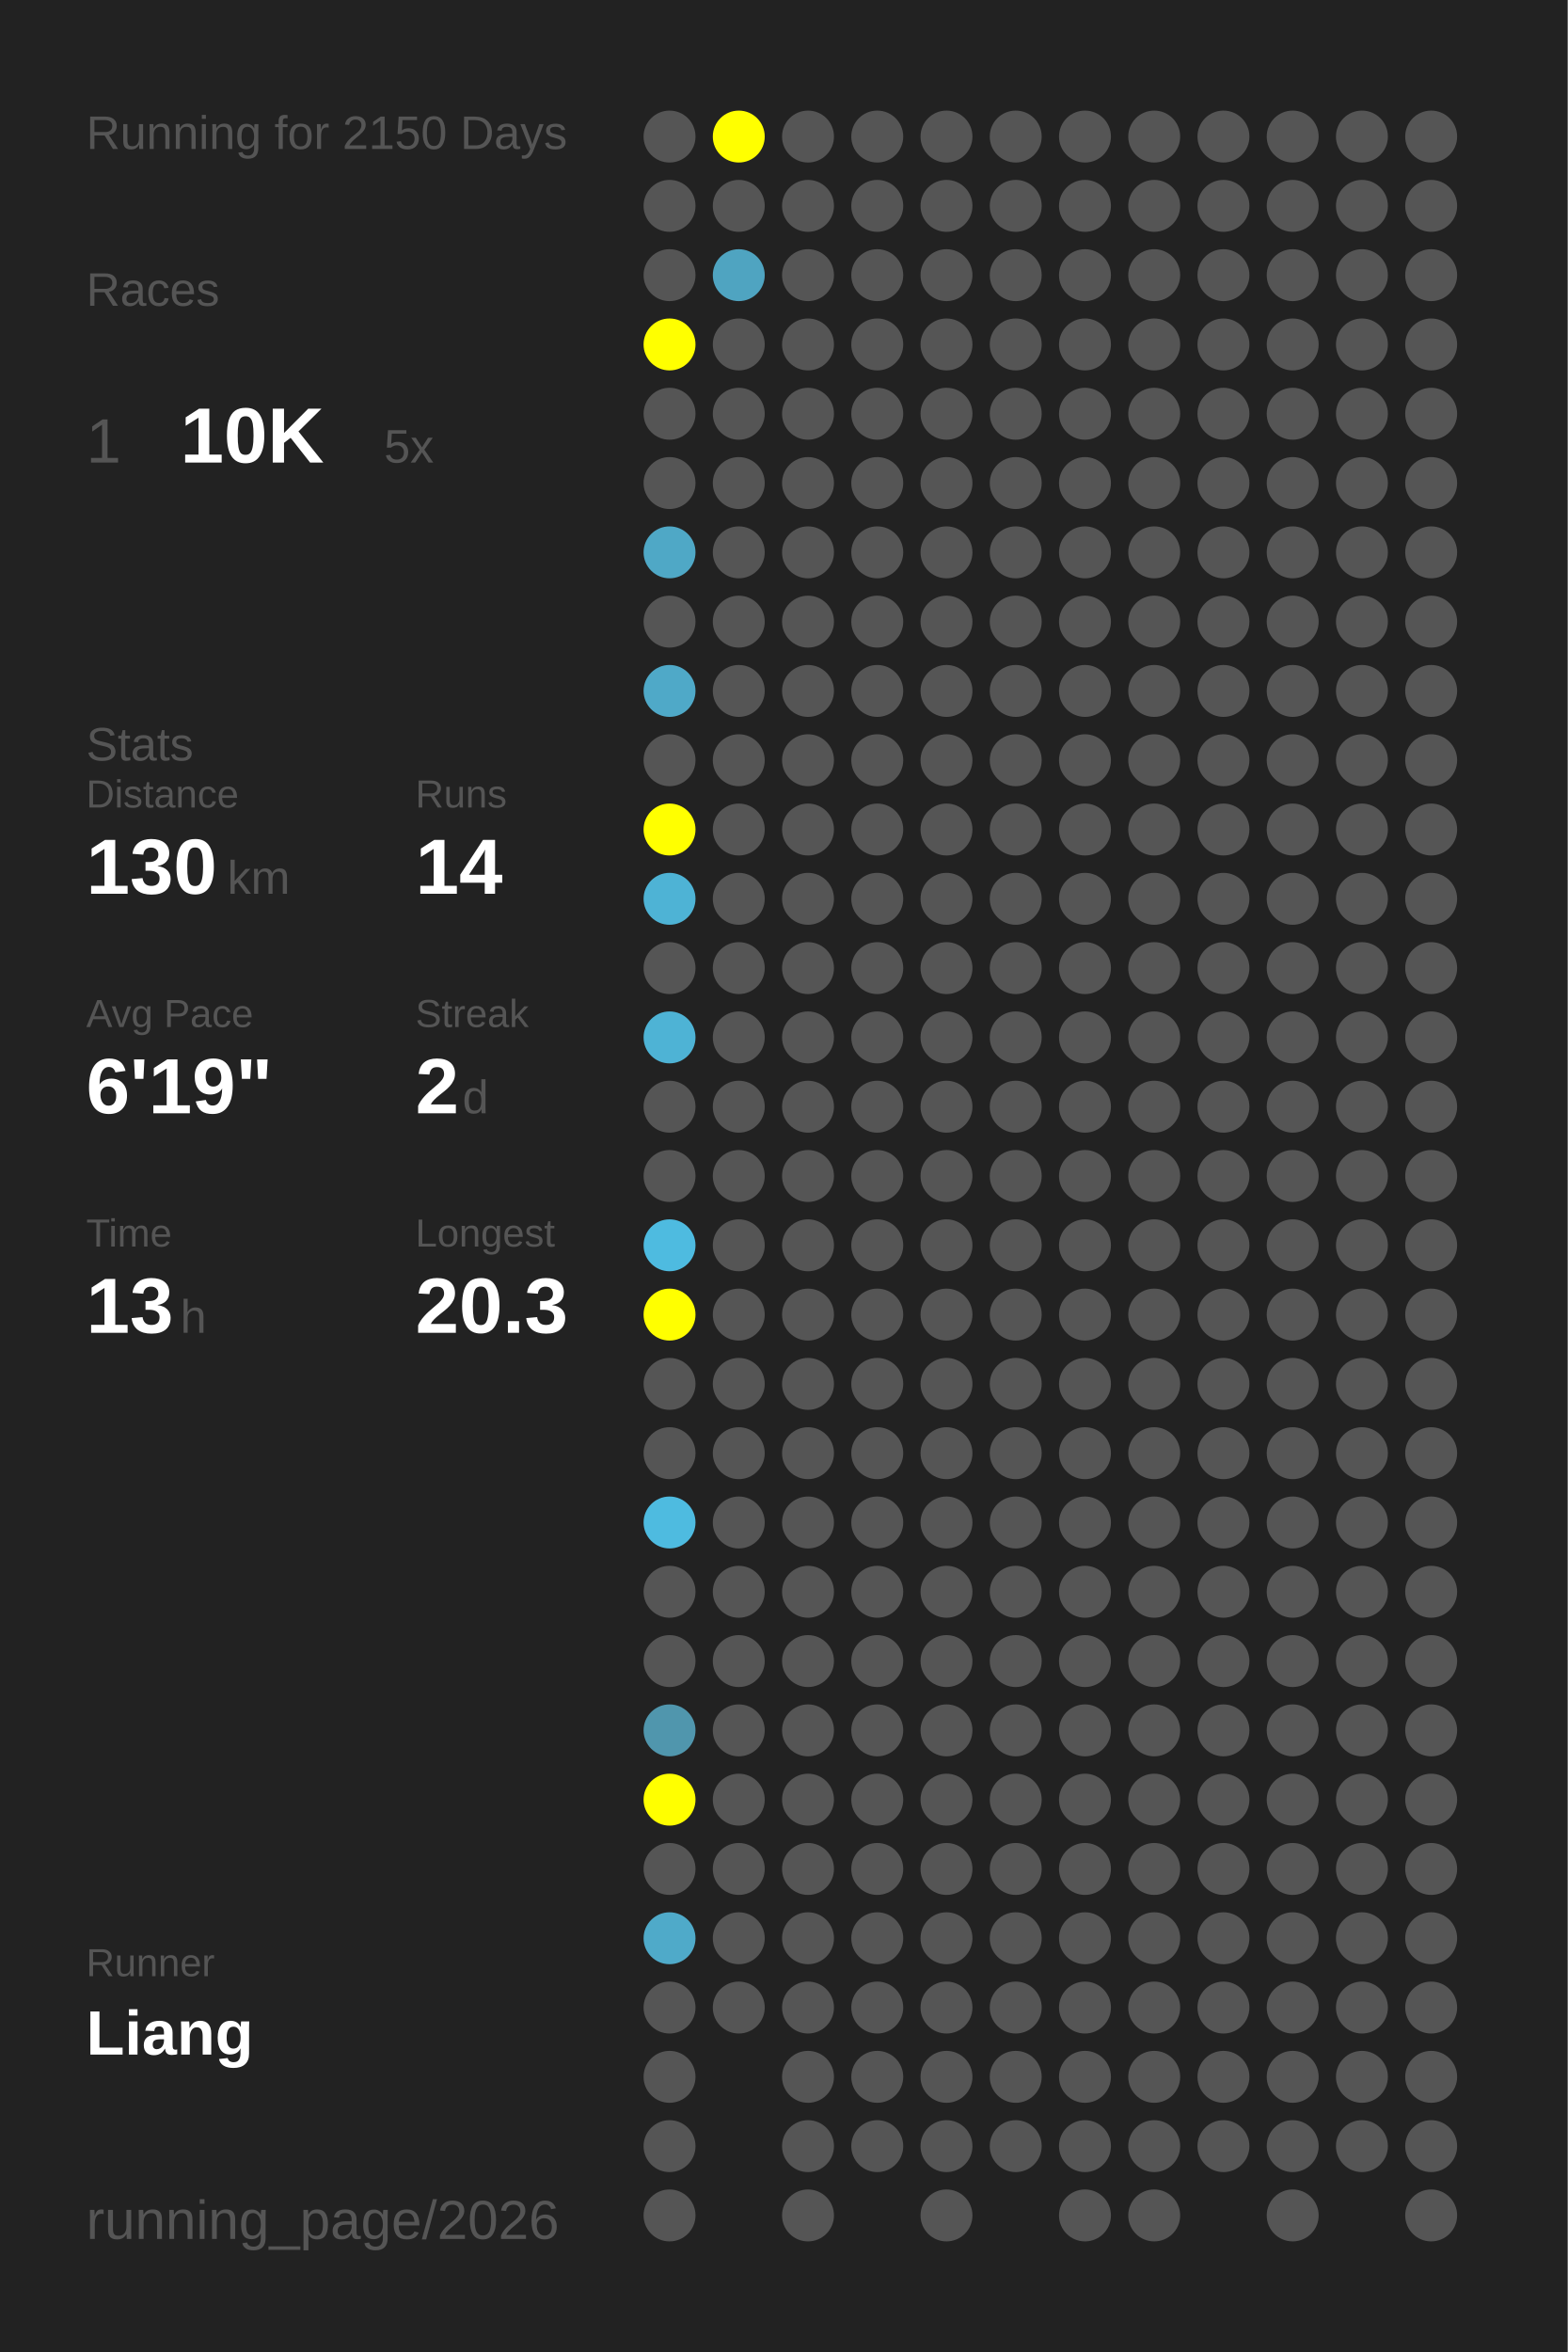
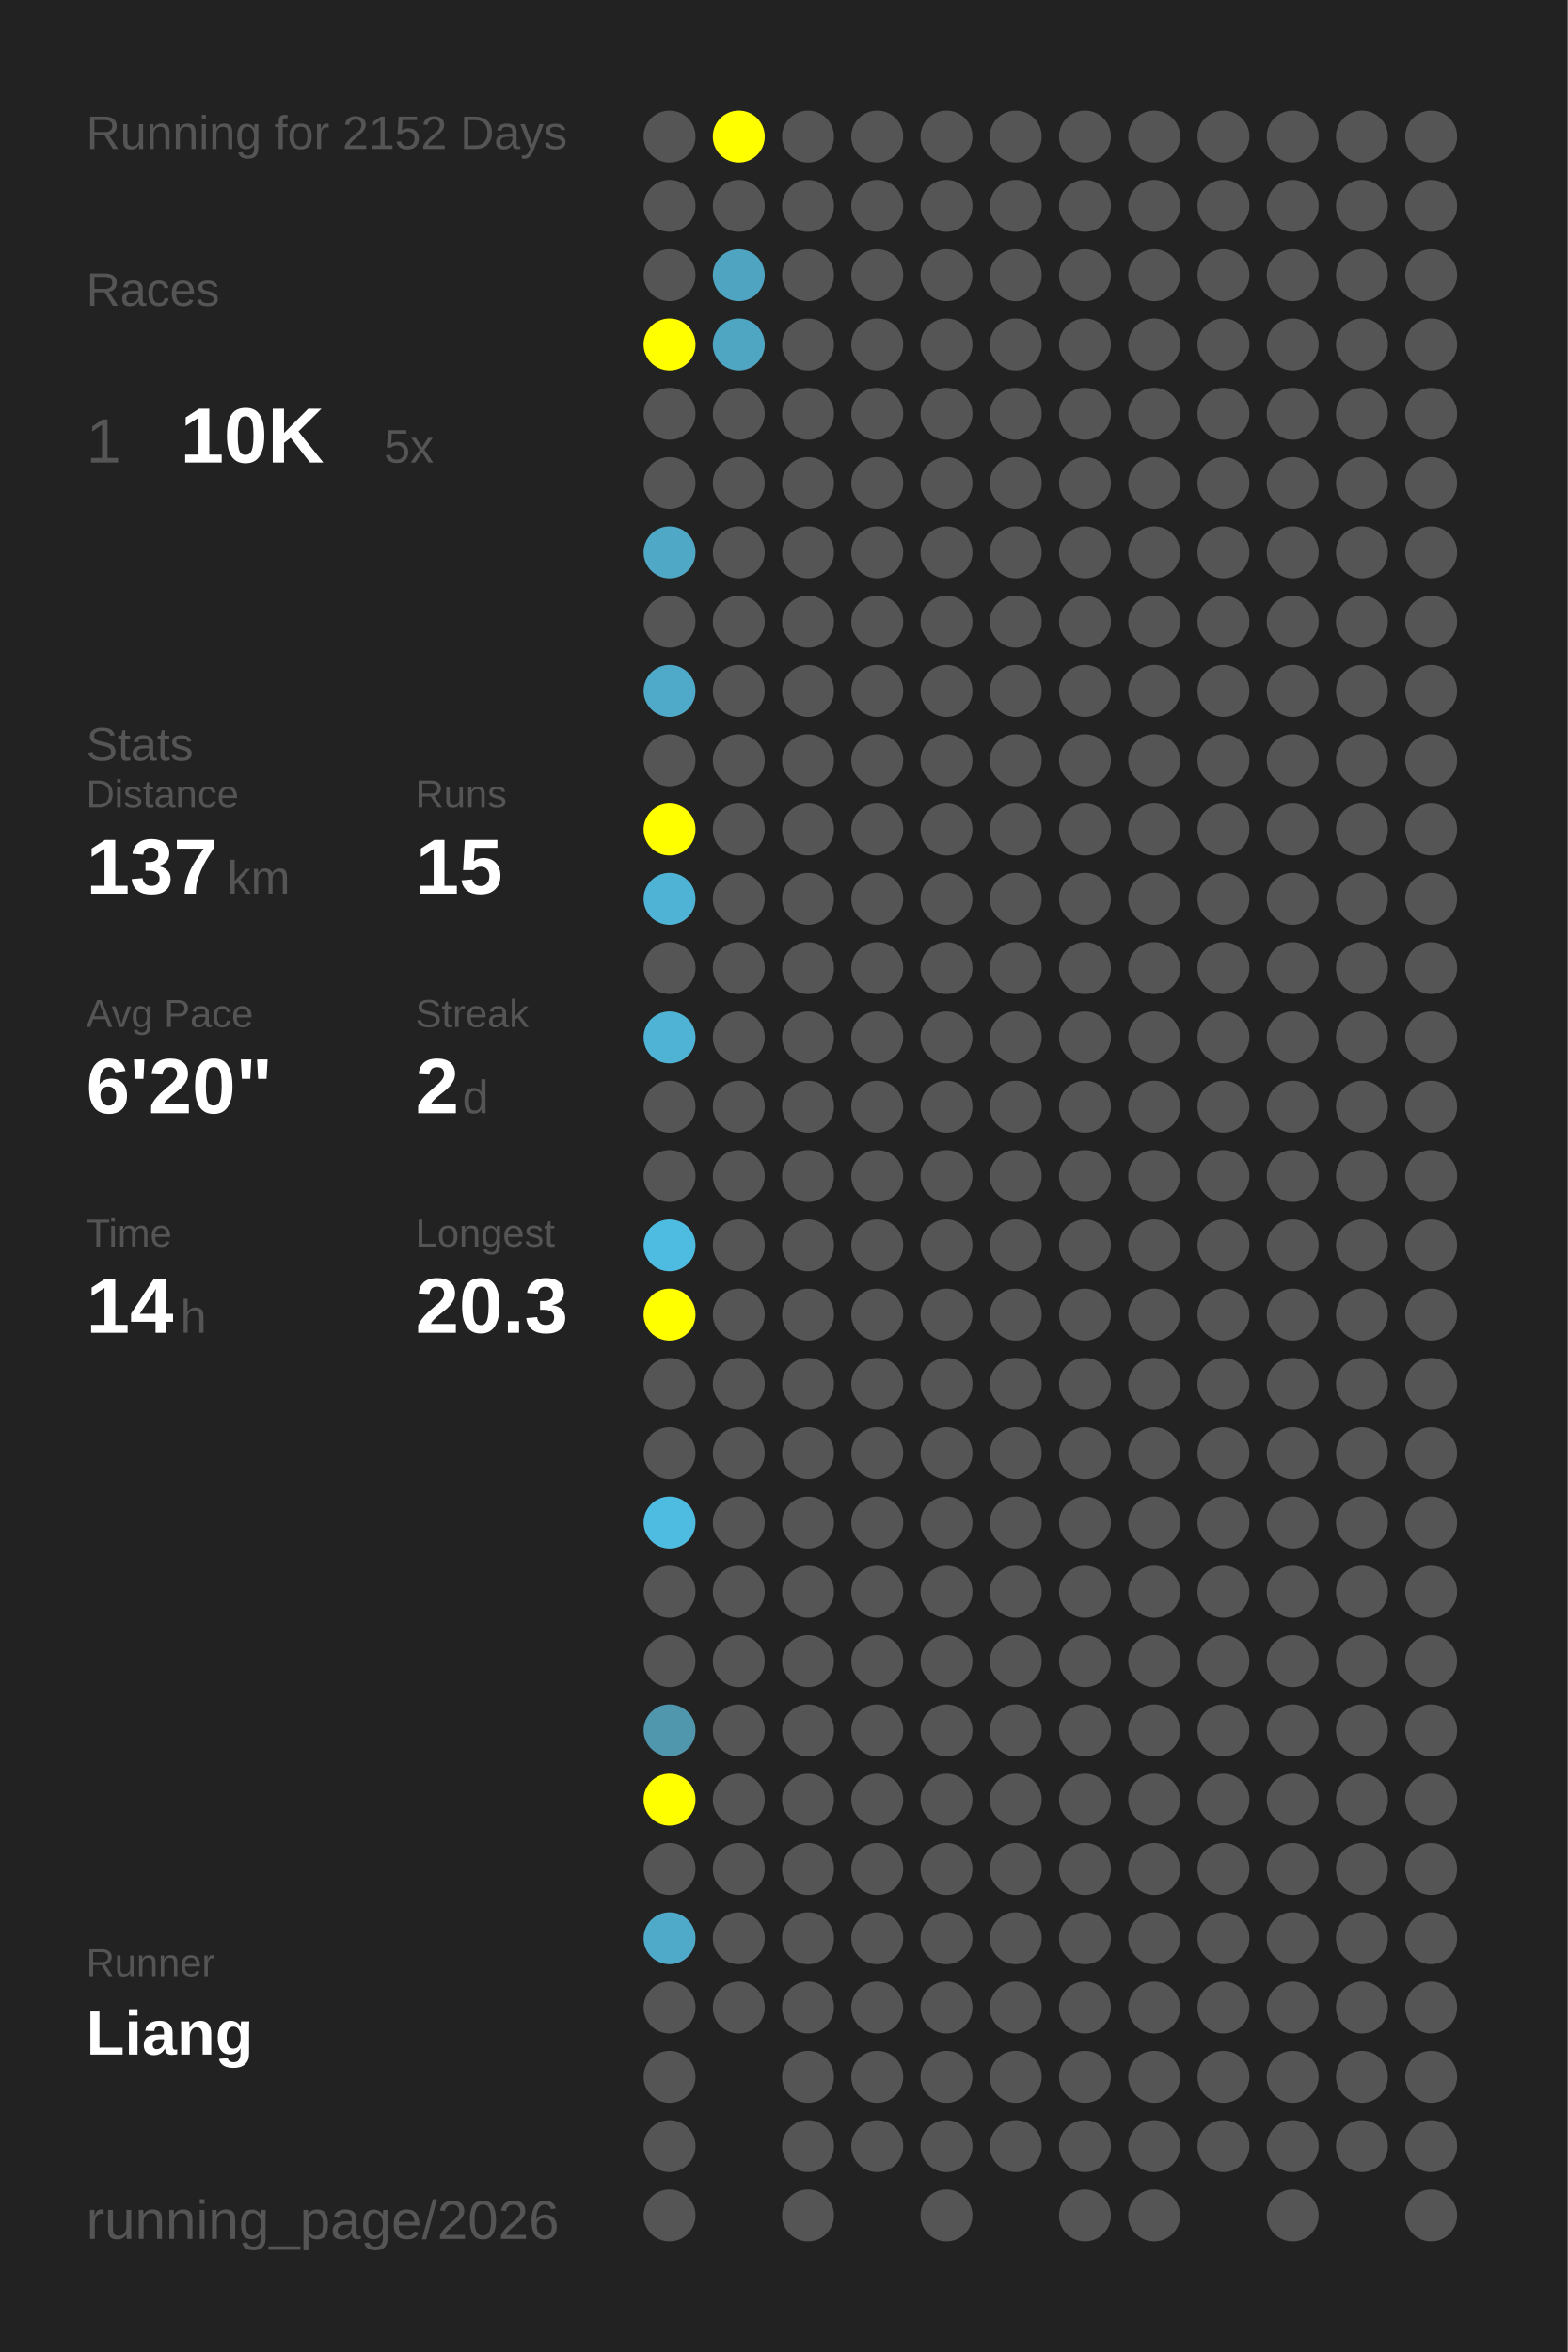
<svg xmlns="http://www.w3.org/2000/svg" baseProfile="full" height="300mm" version="1.1" viewBox="0,0,200,300" width="200mm">
  <defs />
  <rect fill="#222222" height="300" width="200" x="0" y="0" />
-   <text fill="#555555" style="font-size:6px; font-family:Arial;" x="11" y="19">Running for 2150 Days</text>
+   <text fill="#555555" style="font-size:6px; font-family:Arial;" x="11" y="19">Running for 2152 Days</text>
  <text fill="#555555" style="font-size:6px; font-family:Arial;" x="11" y="39">Races</text>
  <text fill="#555555" style="font-size:8px; font-family:Arial;" x="11" y="59">1</text>
  <text fill="#FFFFFF" style="font-size:10px; font-family:Arial; font-weight:bold;" x="23" y="59">10K</text>
  <text fill="#555555" style="font-size:6px; font-family:Arial;" x="49" y="59">5x</text>
  <text fill="#555555" style="font-size:6px; font-family:Arial;" x="11" y="97">Stats</text>
  <text fill="#555555" style="font-size:5px; font-family:Arial;" x="11" y="103">Distance</text>
-   <text fill="#FFFFFF" style="font-size:10px; font-family:Arial; font-weight:bold;" x="11" y="114">130</text>
+   <text fill="#FFFFFF" style="font-size:10px; font-family:Arial; font-weight:bold;" x="11" y="114">137</text>
  <text fill="#555555" style="font-size:6px; font-family:Arial;" x="29" y="114">km</text>
  <text fill="#555555" style="font-size:5px; font-family:Arial;" x="53" y="103">Runs</text>
-   <text fill="#FFFFFF" style="font-size:10px; font-family:Arial; font-weight:bold;" x="53" y="114">14</text>
+   <text fill="#FFFFFF" style="font-size:10px; font-family:Arial; font-weight:bold;" x="53" y="114">15</text>
  <text fill="#555555" style="font-size:5px; font-family:Arial;" x="11" y="131">Avg Pace</text>
-   <text fill="#FFFFFF" style="font-size:10px; font-family:Arial; font-weight:bold;" x="11" y="142">6'19"</text>
+   <text fill="#FFFFFF" style="font-size:10px; font-family:Arial; font-weight:bold;" x="11" y="142">6'20"</text>
  <text fill="#555555" style="font-size:5px; font-family:Arial;" x="53" y="131">Streak</text>
  <text fill="#FFFFFF" style="font-size:10px; font-family:Arial; font-weight:bold;" x="53" y="142">2</text>
  <text fill="#555555" style="font-size:6px; font-family:Arial;" x="59" y="142">d</text>
  <text fill="#555555" style="font-size:5px; font-family:Arial;" x="11" y="159">Time</text>
-   <text fill="#FFFFFF" style="font-size:10px; font-family:Arial; font-weight:bold;" x="11" y="170">13</text>
+   <text fill="#FFFFFF" style="font-size:10px; font-family:Arial; font-weight:bold;" x="11" y="170">14</text>
  <text fill="#555555" style="font-size:6px; font-family:Arial;" x="23" y="170">h</text>
  <text fill="#555555" style="font-size:5px; font-family:Arial;" x="53" y="159">Longest</text>
  <text fill="#FFFFFF" style="font-size:10px; font-family:Arial; font-weight:bold;" x="53" y="170">20.3</text>
  <text fill="#555555" style="font-size:5px; font-family:Arial;" x="11" y="252.065">Runner</text>
  <text fill="#FFFFFF" style="font-size:8px; font-family:Arial; font-weight:bold;" x="11" y="262.065">Liang</text>
  <text fill="#555555" style="font-size:7px; font-family:Arial;" x="11" y="285.581">running_page/2026</text>
  <circle cx="85.417" cy="17.419" fill="#555555" r="3.312" />
  <circle cx="85.417" cy="26.258" fill="#555555" r="3.312" />
  <circle cx="85.417" cy="35.097" fill="#555555" r="3.312" />
  <circle cx="85.417" cy="43.935" fill="#FFFF00" r="3.312" />
  <circle cx="85.417" cy="52.774" fill="#555555" r="3.312" />
  <circle cx="85.417" cy="61.613" fill="#555555" r="3.312" />
  <circle cx="85.417" cy="70.452" fill="#4fa8c6" r="3.312" />
  <circle cx="85.417" cy="79.29" fill="#555555" r="3.312" />
  <circle cx="85.417" cy="88.129" fill="#4fa9c8" r="3.312" />
  <circle cx="85.417" cy="96.968" fill="#555555" r="3.312" />
  <circle cx="85.417" cy="105.806" fill="#FFFF00" r="3.312" />
  <circle cx="85.417" cy="114.645" fill="#4eb3d5" r="3.312" />
  <circle cx="85.417" cy="123.484" fill="#555555" r="3.312" />
  <circle cx="85.417" cy="132.323" fill="#4eb3d5" r="3.312" />
  <circle cx="85.417" cy="141.161" fill="#555555" r="3.312" />
  <circle cx="85.417" cy="150" fill="#555555" r="3.312" />
  <circle cx="85.417" cy="158.839" fill="#4ebbe0" r="3.312" />
  <circle cx="85.417" cy="167.677" fill="#FFFF00" r="3.312" />
  <circle cx="85.417" cy="176.516" fill="#555555" r="3.312" />
  <circle cx="85.417" cy="185.355" fill="#555555" r="3.312" />
  <circle cx="85.417" cy="194.194" fill="#4ebbe0" r="3.312" />
  <circle cx="85.417" cy="203.032" fill="#555555" r="3.312" />
  <circle cx="85.417" cy="211.871" fill="#555555" r="3.312" />
  <circle cx="85.417" cy="220.71" fill="#5096ad" r="3.312" />
  <circle cx="85.417" cy="229.548" fill="#FFFF00" r="3.312" />
  <circle cx="85.417" cy="238.387" fill="#555555" r="3.312" />
  <circle cx="85.417" cy="247.226" fill="#4faac9" r="3.312" />
  <circle cx="85.417" cy="256.065" fill="#555555" r="3.312" />
  <circle cx="85.417" cy="264.903" fill="#555555" r="3.312" />
  <circle cx="85.417" cy="273.742" fill="#555555" r="3.312" />
  <circle cx="85.417" cy="282.581" fill="#555555" r="3.312" />
  <circle cx="94.25" cy="17.419" fill="#FFFF00" r="3.312" />
  <circle cx="94.25" cy="26.258" fill="#555555" r="3.312" />
  <circle cx="94.25" cy="35.097" fill="#4fa4c1" r="3.312" />
-   <circle cx="94.25" cy="43.935" fill="#555555" r="3.312" />
+   <circle cx="94.25" cy="43.935" fill="#4fa6c3" r="3.312" />
  <circle cx="94.25" cy="52.774" fill="#555555" r="3.312" />
  <circle cx="94.25" cy="61.613" fill="#555555" r="3.312" />
  <circle cx="94.25" cy="70.452" fill="#555555" r="3.312" />
  <circle cx="94.25" cy="79.29" fill="#555555" r="3.312" />
  <circle cx="94.25" cy="88.129" fill="#555555" r="3.312" />
  <circle cx="94.25" cy="96.968" fill="#555555" r="3.312" />
  <circle cx="94.25" cy="105.806" fill="#555555" r="3.312" />
  <circle cx="94.25" cy="114.645" fill="#555555" r="3.312" />
  <circle cx="94.25" cy="123.484" fill="#555555" r="3.312" />
  <circle cx="94.25" cy="132.323" fill="#555555" r="3.312" />
  <circle cx="94.25" cy="141.161" fill="#555555" r="3.312" />
  <circle cx="94.25" cy="150" fill="#555555" r="3.312" />
  <circle cx="94.25" cy="158.839" fill="#555555" r="3.312" />
  <circle cx="94.25" cy="167.677" fill="#555555" r="3.312" />
  <circle cx="94.25" cy="176.516" fill="#555555" r="3.312" />
  <circle cx="94.25" cy="185.355" fill="#555555" r="3.312" />
  <circle cx="94.25" cy="194.194" fill="#555555" r="3.312" />
  <circle cx="94.25" cy="203.032" fill="#555555" r="3.312" />
  <circle cx="94.25" cy="211.871" fill="#555555" r="3.312" />
  <circle cx="94.25" cy="220.71" fill="#555555" r="3.312" />
  <circle cx="94.25" cy="229.548" fill="#555555" r="3.312" />
  <circle cx="94.25" cy="238.387" fill="#555555" r="3.312" />
  <circle cx="94.25" cy="247.226" fill="#555555" r="3.312" />
  <circle cx="94.25" cy="256.065" fill="#555555" r="3.312" />
  <circle cx="103.083" cy="17.419" fill="#555555" r="3.312" />
  <circle cx="103.083" cy="26.258" fill="#555555" r="3.312" />
  <circle cx="103.083" cy="35.097" fill="#555555" r="3.312" />
  <circle cx="103.083" cy="43.935" fill="#555555" r="3.312" />
  <circle cx="103.083" cy="52.774" fill="#555555" r="3.312" />
  <circle cx="103.083" cy="61.613" fill="#555555" r="3.312" />
  <circle cx="103.083" cy="70.452" fill="#555555" r="3.312" />
  <circle cx="103.083" cy="79.29" fill="#555555" r="3.312" />
  <circle cx="103.083" cy="88.129" fill="#555555" r="3.312" />
  <circle cx="103.083" cy="96.968" fill="#555555" r="3.312" />
  <circle cx="103.083" cy="105.806" fill="#555555" r="3.312" />
  <circle cx="103.083" cy="114.645" fill="#555555" r="3.312" />
  <circle cx="103.083" cy="123.484" fill="#555555" r="3.312" />
  <circle cx="103.083" cy="132.323" fill="#555555" r="3.312" />
  <circle cx="103.083" cy="141.161" fill="#555555" r="3.312" />
  <circle cx="103.083" cy="150" fill="#555555" r="3.312" />
  <circle cx="103.083" cy="158.839" fill="#555555" r="3.312" />
  <circle cx="103.083" cy="167.677" fill="#555555" r="3.312" />
  <circle cx="103.083" cy="176.516" fill="#555555" r="3.312" />
  <circle cx="103.083" cy="185.355" fill="#555555" r="3.312" />
  <circle cx="103.083" cy="194.194" fill="#555555" r="3.312" />
  <circle cx="103.083" cy="203.032" fill="#555555" r="3.312" />
  <circle cx="103.083" cy="211.871" fill="#555555" r="3.312" />
  <circle cx="103.083" cy="220.71" fill="#555555" r="3.312" />
  <circle cx="103.083" cy="229.548" fill="#555555" r="3.312" />
  <circle cx="103.083" cy="238.387" fill="#555555" r="3.312" />
  <circle cx="103.083" cy="247.226" fill="#555555" r="3.312" />
  <circle cx="103.083" cy="256.065" fill="#555555" r="3.312" />
  <circle cx="103.083" cy="264.903" fill="#555555" r="3.312" />
  <circle cx="103.083" cy="273.742" fill="#555555" r="3.312" />
  <circle cx="103.083" cy="282.581" fill="#555555" r="3.312" />
  <circle cx="111.917" cy="17.419" fill="#555555" r="3.312" />
  <circle cx="111.917" cy="26.258" fill="#555555" r="3.312" />
  <circle cx="111.917" cy="35.097" fill="#555555" r="3.312" />
  <circle cx="111.917" cy="43.935" fill="#555555" r="3.312" />
  <circle cx="111.917" cy="52.774" fill="#555555" r="3.312" />
  <circle cx="111.917" cy="61.613" fill="#555555" r="3.312" />
  <circle cx="111.917" cy="70.452" fill="#555555" r="3.312" />
  <circle cx="111.917" cy="79.29" fill="#555555" r="3.312" />
  <circle cx="111.917" cy="88.129" fill="#555555" r="3.312" />
  <circle cx="111.917" cy="96.968" fill="#555555" r="3.312" />
  <circle cx="111.917" cy="105.806" fill="#555555" r="3.312" />
  <circle cx="111.917" cy="114.645" fill="#555555" r="3.312" />
  <circle cx="111.917" cy="123.484" fill="#555555" r="3.312" />
  <circle cx="111.917" cy="132.323" fill="#555555" r="3.312" />
  <circle cx="111.917" cy="141.161" fill="#555555" r="3.312" />
  <circle cx="111.917" cy="150" fill="#555555" r="3.312" />
  <circle cx="111.917" cy="158.839" fill="#555555" r="3.312" />
  <circle cx="111.917" cy="167.677" fill="#555555" r="3.312" />
  <circle cx="111.917" cy="176.516" fill="#555555" r="3.312" />
  <circle cx="111.917" cy="185.355" fill="#555555" r="3.312" />
  <circle cx="111.917" cy="194.194" fill="#555555" r="3.312" />
  <circle cx="111.917" cy="203.032" fill="#555555" r="3.312" />
  <circle cx="111.917" cy="211.871" fill="#555555" r="3.312" />
  <circle cx="111.917" cy="220.71" fill="#555555" r="3.312" />
  <circle cx="111.917" cy="229.548" fill="#555555" r="3.312" />
  <circle cx="111.917" cy="238.387" fill="#555555" r="3.312" />
  <circle cx="111.917" cy="247.226" fill="#555555" r="3.312" />
  <circle cx="111.917" cy="256.065" fill="#555555" r="3.312" />
  <circle cx="111.917" cy="264.903" fill="#555555" r="3.312" />
  <circle cx="111.917" cy="273.742" fill="#555555" r="3.312" />
  <circle cx="120.75" cy="17.419" fill="#555555" r="3.312" />
  <circle cx="120.75" cy="26.258" fill="#555555" r="3.312" />
  <circle cx="120.75" cy="35.097" fill="#555555" r="3.312" />
  <circle cx="120.75" cy="43.935" fill="#555555" r="3.312" />
  <circle cx="120.75" cy="52.774" fill="#555555" r="3.312" />
  <circle cx="120.75" cy="61.613" fill="#555555" r="3.312" />
  <circle cx="120.75" cy="70.452" fill="#555555" r="3.312" />
  <circle cx="120.75" cy="79.29" fill="#555555" r="3.312" />
  <circle cx="120.75" cy="88.129" fill="#555555" r="3.312" />
  <circle cx="120.75" cy="96.968" fill="#555555" r="3.312" />
  <circle cx="120.75" cy="105.806" fill="#555555" r="3.312" />
  <circle cx="120.75" cy="114.645" fill="#555555" r="3.312" />
  <circle cx="120.75" cy="123.484" fill="#555555" r="3.312" />
  <circle cx="120.75" cy="132.323" fill="#555555" r="3.312" />
  <circle cx="120.75" cy="141.161" fill="#555555" r="3.312" />
  <circle cx="120.75" cy="150" fill="#555555" r="3.312" />
  <circle cx="120.75" cy="158.839" fill="#555555" r="3.312" />
  <circle cx="120.75" cy="167.677" fill="#555555" r="3.312" />
  <circle cx="120.75" cy="176.516" fill="#555555" r="3.312" />
  <circle cx="120.75" cy="185.355" fill="#555555" r="3.312" />
  <circle cx="120.75" cy="194.194" fill="#555555" r="3.312" />
  <circle cx="120.75" cy="203.032" fill="#555555" r="3.312" />
  <circle cx="120.75" cy="211.871" fill="#555555" r="3.312" />
  <circle cx="120.75" cy="220.71" fill="#555555" r="3.312" />
  <circle cx="120.75" cy="229.548" fill="#555555" r="3.312" />
  <circle cx="120.75" cy="238.387" fill="#555555" r="3.312" />
  <circle cx="120.75" cy="247.226" fill="#555555" r="3.312" />
  <circle cx="120.75" cy="256.065" fill="#555555" r="3.312" />
  <circle cx="120.75" cy="264.903" fill="#555555" r="3.312" />
  <circle cx="120.75" cy="273.742" fill="#555555" r="3.312" />
  <circle cx="120.75" cy="282.581" fill="#555555" r="3.312" />
  <circle cx="129.583" cy="17.419" fill="#555555" r="3.312" />
  <circle cx="129.583" cy="26.258" fill="#555555" r="3.312" />
  <circle cx="129.583" cy="35.097" fill="#555555" r="3.312" />
  <circle cx="129.583" cy="43.935" fill="#555555" r="3.312" />
  <circle cx="129.583" cy="52.774" fill="#555555" r="3.312" />
  <circle cx="129.583" cy="61.613" fill="#555555" r="3.312" />
  <circle cx="129.583" cy="70.452" fill="#555555" r="3.312" />
  <circle cx="129.583" cy="79.29" fill="#555555" r="3.312" />
  <circle cx="129.583" cy="88.129" fill="#555555" r="3.312" />
  <circle cx="129.583" cy="96.968" fill="#555555" r="3.312" />
  <circle cx="129.583" cy="105.806" fill="#555555" r="3.312" />
  <circle cx="129.583" cy="114.645" fill="#555555" r="3.312" />
  <circle cx="129.583" cy="123.484" fill="#555555" r="3.312" />
  <circle cx="129.583" cy="132.323" fill="#555555" r="3.312" />
  <circle cx="129.583" cy="141.161" fill="#555555" r="3.312" />
  <circle cx="129.583" cy="150" fill="#555555" r="3.312" />
  <circle cx="129.583" cy="158.839" fill="#555555" r="3.312" />
  <circle cx="129.583" cy="167.677" fill="#555555" r="3.312" />
  <circle cx="129.583" cy="176.516" fill="#555555" r="3.312" />
  <circle cx="129.583" cy="185.355" fill="#555555" r="3.312" />
  <circle cx="129.583" cy="194.194" fill="#555555" r="3.312" />
  <circle cx="129.583" cy="203.032" fill="#555555" r="3.312" />
  <circle cx="129.583" cy="211.871" fill="#555555" r="3.312" />
  <circle cx="129.583" cy="220.71" fill="#555555" r="3.312" />
  <circle cx="129.583" cy="229.548" fill="#555555" r="3.312" />
  <circle cx="129.583" cy="238.387" fill="#555555" r="3.312" />
  <circle cx="129.583" cy="247.226" fill="#555555" r="3.312" />
  <circle cx="129.583" cy="256.065" fill="#555555" r="3.312" />
  <circle cx="129.583" cy="264.903" fill="#555555" r="3.312" />
  <circle cx="129.583" cy="273.742" fill="#555555" r="3.312" />
  <circle cx="138.417" cy="17.419" fill="#555555" r="3.312" />
  <circle cx="138.417" cy="26.258" fill="#555555" r="3.312" />
  <circle cx="138.417" cy="35.097" fill="#555555" r="3.312" />
  <circle cx="138.417" cy="43.935" fill="#555555" r="3.312" />
  <circle cx="138.417" cy="52.774" fill="#555555" r="3.312" />
  <circle cx="138.417" cy="61.613" fill="#555555" r="3.312" />
  <circle cx="138.417" cy="70.452" fill="#555555" r="3.312" />
  <circle cx="138.417" cy="79.29" fill="#555555" r="3.312" />
  <circle cx="138.417" cy="88.129" fill="#555555" r="3.312" />
  <circle cx="138.417" cy="96.968" fill="#555555" r="3.312" />
  <circle cx="138.417" cy="105.806" fill="#555555" r="3.312" />
  <circle cx="138.417" cy="114.645" fill="#555555" r="3.312" />
  <circle cx="138.417" cy="123.484" fill="#555555" r="3.312" />
  <circle cx="138.417" cy="132.323" fill="#555555" r="3.312" />
  <circle cx="138.417" cy="141.161" fill="#555555" r="3.312" />
  <circle cx="138.417" cy="150" fill="#555555" r="3.312" />
  <circle cx="138.417" cy="158.839" fill="#555555" r="3.312" />
  <circle cx="138.417" cy="167.677" fill="#555555" r="3.312" />
  <circle cx="138.417" cy="176.516" fill="#555555" r="3.312" />
  <circle cx="138.417" cy="185.355" fill="#555555" r="3.312" />
  <circle cx="138.417" cy="194.194" fill="#555555" r="3.312" />
  <circle cx="138.417" cy="203.032" fill="#555555" r="3.312" />
  <circle cx="138.417" cy="211.871" fill="#555555" r="3.312" />
  <circle cx="138.417" cy="220.71" fill="#555555" r="3.312" />
  <circle cx="138.417" cy="229.548" fill="#555555" r="3.312" />
  <circle cx="138.417" cy="238.387" fill="#555555" r="3.312" />
  <circle cx="138.417" cy="247.226" fill="#555555" r="3.312" />
  <circle cx="138.417" cy="256.065" fill="#555555" r="3.312" />
  <circle cx="138.417" cy="264.903" fill="#555555" r="3.312" />
  <circle cx="138.417" cy="273.742" fill="#555555" r="3.312" />
  <circle cx="138.417" cy="282.581" fill="#555555" r="3.312" />
  <circle cx="147.25" cy="17.419" fill="#555555" r="3.312" />
  <circle cx="147.25" cy="26.258" fill="#555555" r="3.312" />
  <circle cx="147.25" cy="35.097" fill="#555555" r="3.312" />
  <circle cx="147.25" cy="43.935" fill="#555555" r="3.312" />
  <circle cx="147.25" cy="52.774" fill="#555555" r="3.312" />
  <circle cx="147.25" cy="61.613" fill="#555555" r="3.312" />
  <circle cx="147.25" cy="70.452" fill="#555555" r="3.312" />
  <circle cx="147.25" cy="79.29" fill="#555555" r="3.312" />
  <circle cx="147.25" cy="88.129" fill="#555555" r="3.312" />
  <circle cx="147.25" cy="96.968" fill="#555555" r="3.312" />
  <circle cx="147.25" cy="105.806" fill="#555555" r="3.312" />
  <circle cx="147.25" cy="114.645" fill="#555555" r="3.312" />
  <circle cx="147.25" cy="123.484" fill="#555555" r="3.312" />
  <circle cx="147.25" cy="132.323" fill="#555555" r="3.312" />
  <circle cx="147.25" cy="141.161" fill="#555555" r="3.312" />
  <circle cx="147.25" cy="150" fill="#555555" r="3.312" />
  <circle cx="147.25" cy="158.839" fill="#555555" r="3.312" />
  <circle cx="147.25" cy="167.677" fill="#555555" r="3.312" />
  <circle cx="147.25" cy="176.516" fill="#555555" r="3.312" />
  <circle cx="147.25" cy="185.355" fill="#555555" r="3.312" />
  <circle cx="147.25" cy="194.194" fill="#555555" r="3.312" />
  <circle cx="147.25" cy="203.032" fill="#555555" r="3.312" />
  <circle cx="147.25" cy="211.871" fill="#555555" r="3.312" />
  <circle cx="147.25" cy="220.71" fill="#555555" r="3.312" />
  <circle cx="147.25" cy="229.548" fill="#555555" r="3.312" />
  <circle cx="147.25" cy="238.387" fill="#555555" r="3.312" />
  <circle cx="147.25" cy="247.226" fill="#555555" r="3.312" />
  <circle cx="147.25" cy="256.065" fill="#555555" r="3.312" />
  <circle cx="147.25" cy="264.903" fill="#555555" r="3.312" />
  <circle cx="147.25" cy="273.742" fill="#555555" r="3.312" />
  <circle cx="147.25" cy="282.581" fill="#555555" r="3.312" />
  <circle cx="156.083" cy="17.419" fill="#555555" r="3.312" />
  <circle cx="156.083" cy="26.258" fill="#555555" r="3.312" />
  <circle cx="156.083" cy="35.097" fill="#555555" r="3.312" />
  <circle cx="156.083" cy="43.935" fill="#555555" r="3.312" />
  <circle cx="156.083" cy="52.774" fill="#555555" r="3.312" />
  <circle cx="156.083" cy="61.613" fill="#555555" r="3.312" />
  <circle cx="156.083" cy="70.452" fill="#555555" r="3.312" />
  <circle cx="156.083" cy="79.29" fill="#555555" r="3.312" />
  <circle cx="156.083" cy="88.129" fill="#555555" r="3.312" />
  <circle cx="156.083" cy="96.968" fill="#555555" r="3.312" />
  <circle cx="156.083" cy="105.806" fill="#555555" r="3.312" />
  <circle cx="156.083" cy="114.645" fill="#555555" r="3.312" />
  <circle cx="156.083" cy="123.484" fill="#555555" r="3.312" />
  <circle cx="156.083" cy="132.323" fill="#555555" r="3.312" />
  <circle cx="156.083" cy="141.161" fill="#555555" r="3.312" />
  <circle cx="156.083" cy="150" fill="#555555" r="3.312" />
  <circle cx="156.083" cy="158.839" fill="#555555" r="3.312" />
  <circle cx="156.083" cy="167.677" fill="#555555" r="3.312" />
  <circle cx="156.083" cy="176.516" fill="#555555" r="3.312" />
  <circle cx="156.083" cy="185.355" fill="#555555" r="3.312" />
  <circle cx="156.083" cy="194.194" fill="#555555" r="3.312" />
  <circle cx="156.083" cy="203.032" fill="#555555" r="3.312" />
  <circle cx="156.083" cy="211.871" fill="#555555" r="3.312" />
  <circle cx="156.083" cy="220.71" fill="#555555" r="3.312" />
  <circle cx="156.083" cy="229.548" fill="#555555" r="3.312" />
  <circle cx="156.083" cy="238.387" fill="#555555" r="3.312" />
  <circle cx="156.083" cy="247.226" fill="#555555" r="3.312" />
  <circle cx="156.083" cy="256.065" fill="#555555" r="3.312" />
  <circle cx="156.083" cy="264.903" fill="#555555" r="3.312" />
  <circle cx="156.083" cy="273.742" fill="#555555" r="3.312" />
  <circle cx="164.917" cy="17.419" fill="#555555" r="3.312" />
  <circle cx="164.917" cy="26.258" fill="#555555" r="3.312" />
  <circle cx="164.917" cy="35.097" fill="#555555" r="3.312" />
  <circle cx="164.917" cy="43.935" fill="#555555" r="3.312" />
  <circle cx="164.917" cy="52.774" fill="#555555" r="3.312" />
  <circle cx="164.917" cy="61.613" fill="#555555" r="3.312" />
  <circle cx="164.917" cy="70.452" fill="#555555" r="3.312" />
  <circle cx="164.917" cy="79.29" fill="#555555" r="3.312" />
  <circle cx="164.917" cy="88.129" fill="#555555" r="3.312" />
  <circle cx="164.917" cy="96.968" fill="#555555" r="3.312" />
  <circle cx="164.917" cy="105.806" fill="#555555" r="3.312" />
  <circle cx="164.917" cy="114.645" fill="#555555" r="3.312" />
  <circle cx="164.917" cy="123.484" fill="#555555" r="3.312" />
  <circle cx="164.917" cy="132.323" fill="#555555" r="3.312" />
  <circle cx="164.917" cy="141.161" fill="#555555" r="3.312" />
  <circle cx="164.917" cy="150" fill="#555555" r="3.312" />
  <circle cx="164.917" cy="158.839" fill="#555555" r="3.312" />
  <circle cx="164.917" cy="167.677" fill="#555555" r="3.312" />
  <circle cx="164.917" cy="176.516" fill="#555555" r="3.312" />
  <circle cx="164.917" cy="185.355" fill="#555555" r="3.312" />
  <circle cx="164.917" cy="194.194" fill="#555555" r="3.312" />
  <circle cx="164.917" cy="203.032" fill="#555555" r="3.312" />
  <circle cx="164.917" cy="211.871" fill="#555555" r="3.312" />
  <circle cx="164.917" cy="220.71" fill="#555555" r="3.312" />
  <circle cx="164.917" cy="229.548" fill="#555555" r="3.312" />
  <circle cx="164.917" cy="238.387" fill="#555555" r="3.312" />
  <circle cx="164.917" cy="247.226" fill="#555555" r="3.312" />
  <circle cx="164.917" cy="256.065" fill="#555555" r="3.312" />
  <circle cx="164.917" cy="264.903" fill="#555555" r="3.312" />
  <circle cx="164.917" cy="273.742" fill="#555555" r="3.312" />
  <circle cx="164.917" cy="282.581" fill="#555555" r="3.312" />
  <circle cx="173.75" cy="17.419" fill="#555555" r="3.312" />
  <circle cx="173.75" cy="26.258" fill="#555555" r="3.312" />
  <circle cx="173.75" cy="35.097" fill="#555555" r="3.312" />
  <circle cx="173.75" cy="43.935" fill="#555555" r="3.312" />
  <circle cx="173.75" cy="52.774" fill="#555555" r="3.312" />
  <circle cx="173.75" cy="61.613" fill="#555555" r="3.312" />
  <circle cx="173.75" cy="70.452" fill="#555555" r="3.312" />
  <circle cx="173.75" cy="79.29" fill="#555555" r="3.312" />
  <circle cx="173.75" cy="88.129" fill="#555555" r="3.312" />
  <circle cx="173.75" cy="96.968" fill="#555555" r="3.312" />
  <circle cx="173.75" cy="105.806" fill="#555555" r="3.312" />
  <circle cx="173.75" cy="114.645" fill="#555555" r="3.312" />
  <circle cx="173.75" cy="123.484" fill="#555555" r="3.312" />
  <circle cx="173.75" cy="132.323" fill="#555555" r="3.312" />
  <circle cx="173.75" cy="141.161" fill="#555555" r="3.312" />
  <circle cx="173.75" cy="150" fill="#555555" r="3.312" />
  <circle cx="173.75" cy="158.839" fill="#555555" r="3.312" />
  <circle cx="173.75" cy="167.677" fill="#555555" r="3.312" />
  <circle cx="173.75" cy="176.516" fill="#555555" r="3.312" />
  <circle cx="173.75" cy="185.355" fill="#555555" r="3.312" />
  <circle cx="173.75" cy="194.194" fill="#555555" r="3.312" />
  <circle cx="173.75" cy="203.032" fill="#555555" r="3.312" />
  <circle cx="173.75" cy="211.871" fill="#555555" r="3.312" />
  <circle cx="173.75" cy="220.71" fill="#555555" r="3.312" />
  <circle cx="173.75" cy="229.548" fill="#555555" r="3.312" />
  <circle cx="173.75" cy="238.387" fill="#555555" r="3.312" />
  <circle cx="173.75" cy="247.226" fill="#555555" r="3.312" />
  <circle cx="173.75" cy="256.065" fill="#555555" r="3.312" />
  <circle cx="173.75" cy="264.903" fill="#555555" r="3.312" />
  <circle cx="173.75" cy="273.742" fill="#555555" r="3.312" />
  <circle cx="182.583" cy="17.419" fill="#555555" r="3.312" />
  <circle cx="182.583" cy="26.258" fill="#555555" r="3.312" />
  <circle cx="182.583" cy="35.097" fill="#555555" r="3.312" />
  <circle cx="182.583" cy="43.935" fill="#555555" r="3.312" />
  <circle cx="182.583" cy="52.774" fill="#555555" r="3.312" />
  <circle cx="182.583" cy="61.613" fill="#555555" r="3.312" />
  <circle cx="182.583" cy="70.452" fill="#555555" r="3.312" />
  <circle cx="182.583" cy="79.29" fill="#555555" r="3.312" />
  <circle cx="182.583" cy="88.129" fill="#555555" r="3.312" />
  <circle cx="182.583" cy="96.968" fill="#555555" r="3.312" />
  <circle cx="182.583" cy="105.806" fill="#555555" r="3.312" />
  <circle cx="182.583" cy="114.645" fill="#555555" r="3.312" />
  <circle cx="182.583" cy="123.484" fill="#555555" r="3.312" />
  <circle cx="182.583" cy="132.323" fill="#555555" r="3.312" />
  <circle cx="182.583" cy="141.161" fill="#555555" r="3.312" />
  <circle cx="182.583" cy="150" fill="#555555" r="3.312" />
  <circle cx="182.583" cy="158.839" fill="#555555" r="3.312" />
  <circle cx="182.583" cy="167.677" fill="#555555" r="3.312" />
  <circle cx="182.583" cy="176.516" fill="#555555" r="3.312" />
  <circle cx="182.583" cy="185.355" fill="#555555" r="3.312" />
  <circle cx="182.583" cy="194.194" fill="#555555" r="3.312" />
  <circle cx="182.583" cy="203.032" fill="#555555" r="3.312" />
  <circle cx="182.583" cy="211.871" fill="#555555" r="3.312" />
  <circle cx="182.583" cy="220.71" fill="#555555" r="3.312" />
  <circle cx="182.583" cy="229.548" fill="#555555" r="3.312" />
  <circle cx="182.583" cy="238.387" fill="#555555" r="3.312" />
  <circle cx="182.583" cy="247.226" fill="#555555" r="3.312" />
  <circle cx="182.583" cy="256.065" fill="#555555" r="3.312" />
  <circle cx="182.583" cy="264.903" fill="#555555" r="3.312" />
  <circle cx="182.583" cy="273.742" fill="#555555" r="3.312" />
  <circle cx="182.583" cy="282.581" fill="#555555" r="3.312" />
</svg>
